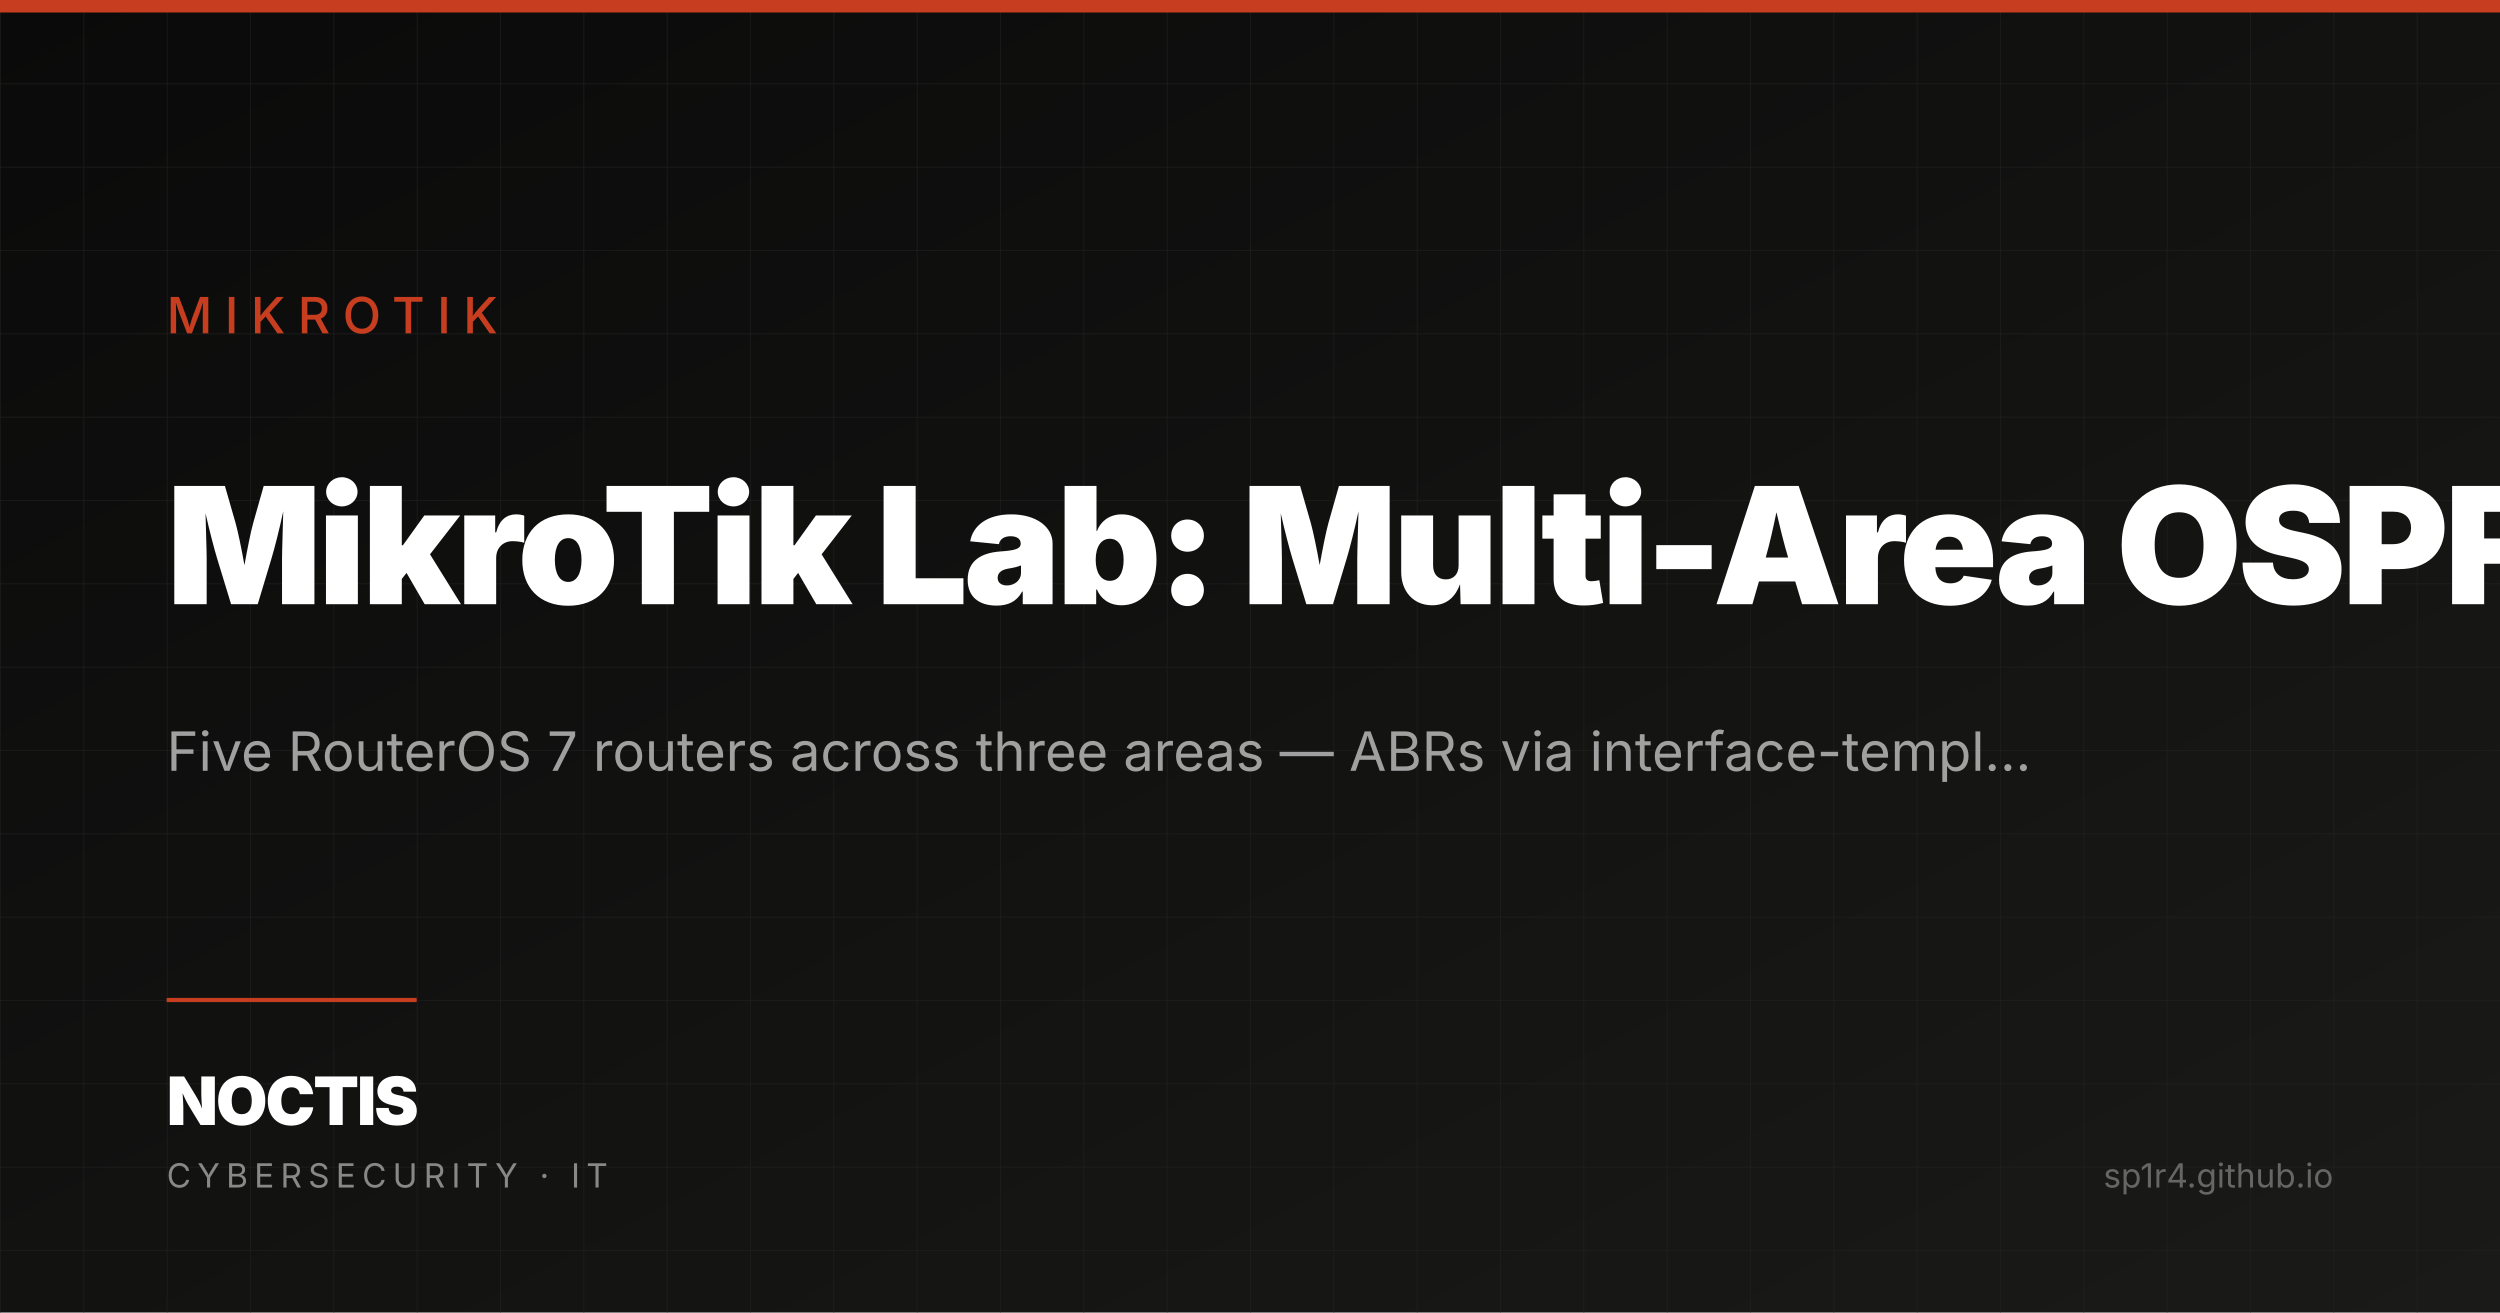
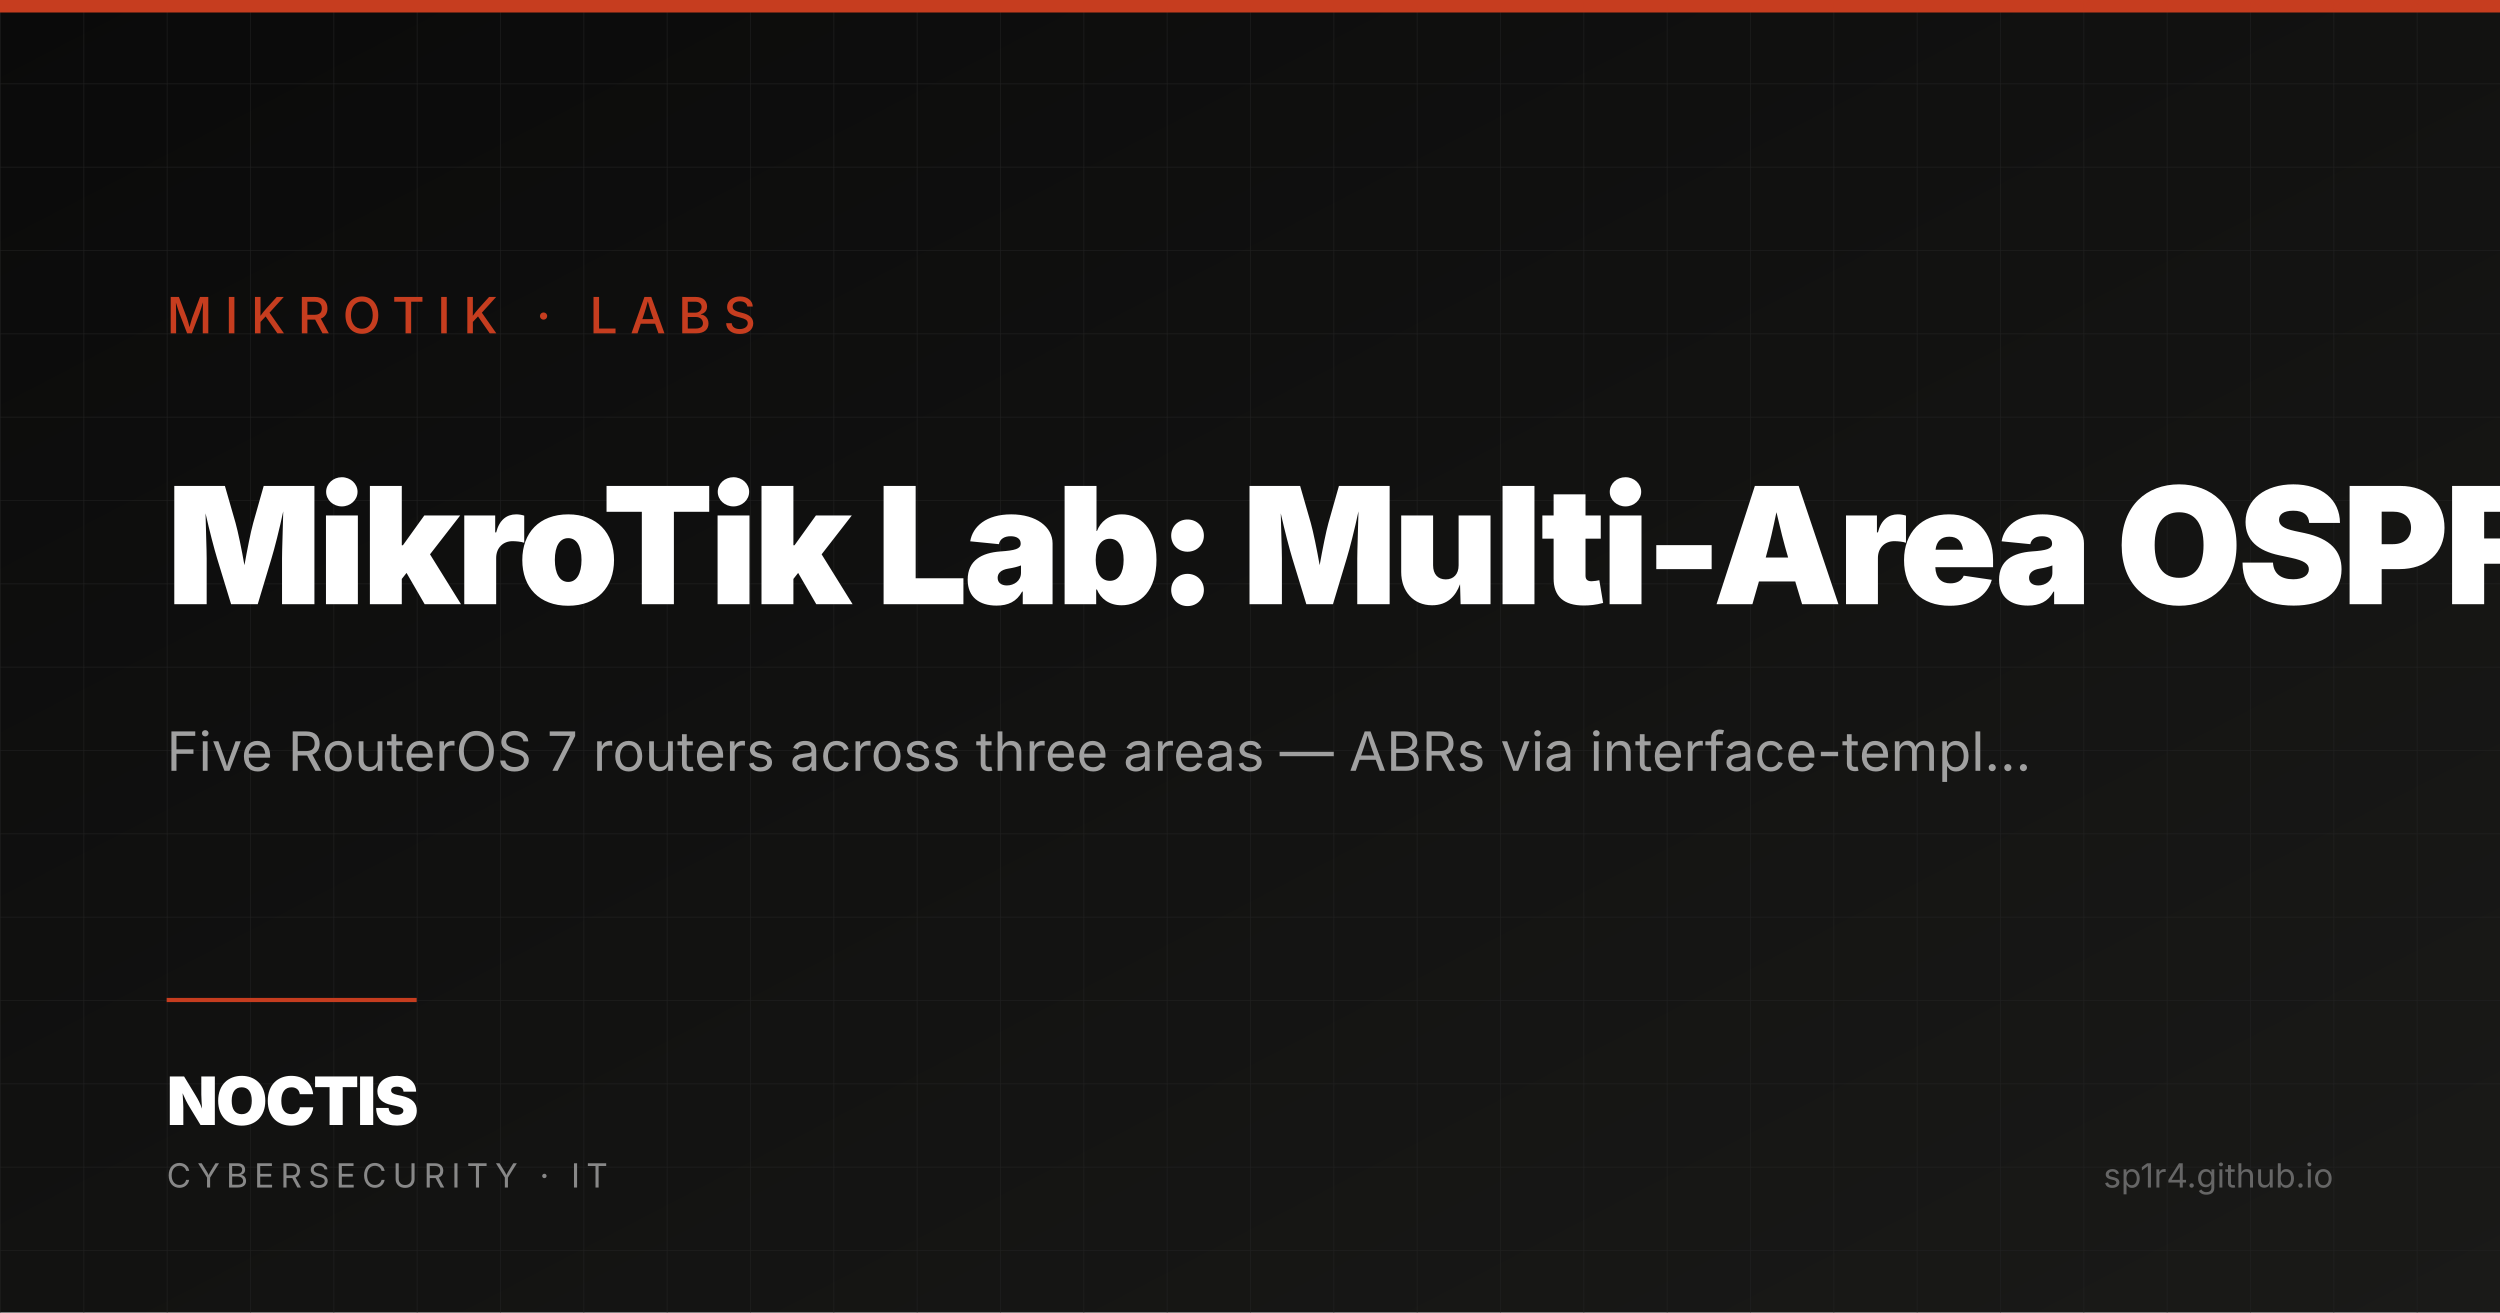
<svg xmlns="http://www.w3.org/2000/svg" viewBox="0 0 1200 630" width="1200" height="630">
  <defs>
    <linearGradient id="bg" x1="0" y1="0" x2="1" y2="1">
      <stop offset="0%" stop-color="#0a0a0a" />
      <stop offset="100%" stop-color="#1a1a18" />
    </linearGradient>
    <pattern id="grid" width="40" height="40" patternUnits="userSpaceOnUse">
      <path d="M 40 0 L 0 0 0 40" fill="none" stroke="#222" stroke-width="0.5" />
    </pattern>
  </defs>
  <rect width="1200" height="630" fill="url(#bg)" />
  <rect width="1200" height="630" fill="url(#grid)" />
  <rect x="0" y="0" width="1200" height="6" fill="#c63d1f" />
-   <text x="80" y="160" font-family="Inter, Helvetica, Arial, sans-serif" font-size="24" font-weight="500" fill="#c63d1f" letter-spacing="6">MIKROTIK</text>
+   <text x="80" y="160" font-family="Inter, Helvetica, Arial, sans-serif" font-size="24" font-weight="500" fill="#c63d1f" letter-spacing="6">MIKROTIK · LABS</text>
  <text x="80" y="290" font-family="Inter, Helvetica, Arial, sans-serif" font-size="78" font-weight="900" fill="#ffffff" letter-spacing="-2">MikroTik Lab: Multi-Area OSPF</text>
  <text x="80" y="370" font-family="Inter, Helvetica, Arial, sans-serif" font-size="26" font-weight="400" fill="#a0a0a0">Five RouterOS 7 routers across three areas — ABRs via interface-templ…</text>
  <line x1="80" y1="480" x2="200" y2="480" stroke="#c63d1f" stroke-width="2" />
  <text x="80" y="540" font-family="Inter, Helvetica, Arial, sans-serif" font-size="32" font-weight="900" fill="#ffffff" letter-spacing="-1">NOCTIS</text>
  <text x="80" y="570" font-family="Inter, Helvetica, Arial, sans-serif" font-size="16" font-weight="400" fill="#888" letter-spacing="3">CYBERSECURITY · IT</text>
  <text x="1120" y="570" font-family="Inter, Helvetica, Arial, sans-serif" font-size="16" font-weight="400" fill="#666" text-anchor="end">sp1r4.github.io</text>
</svg>
